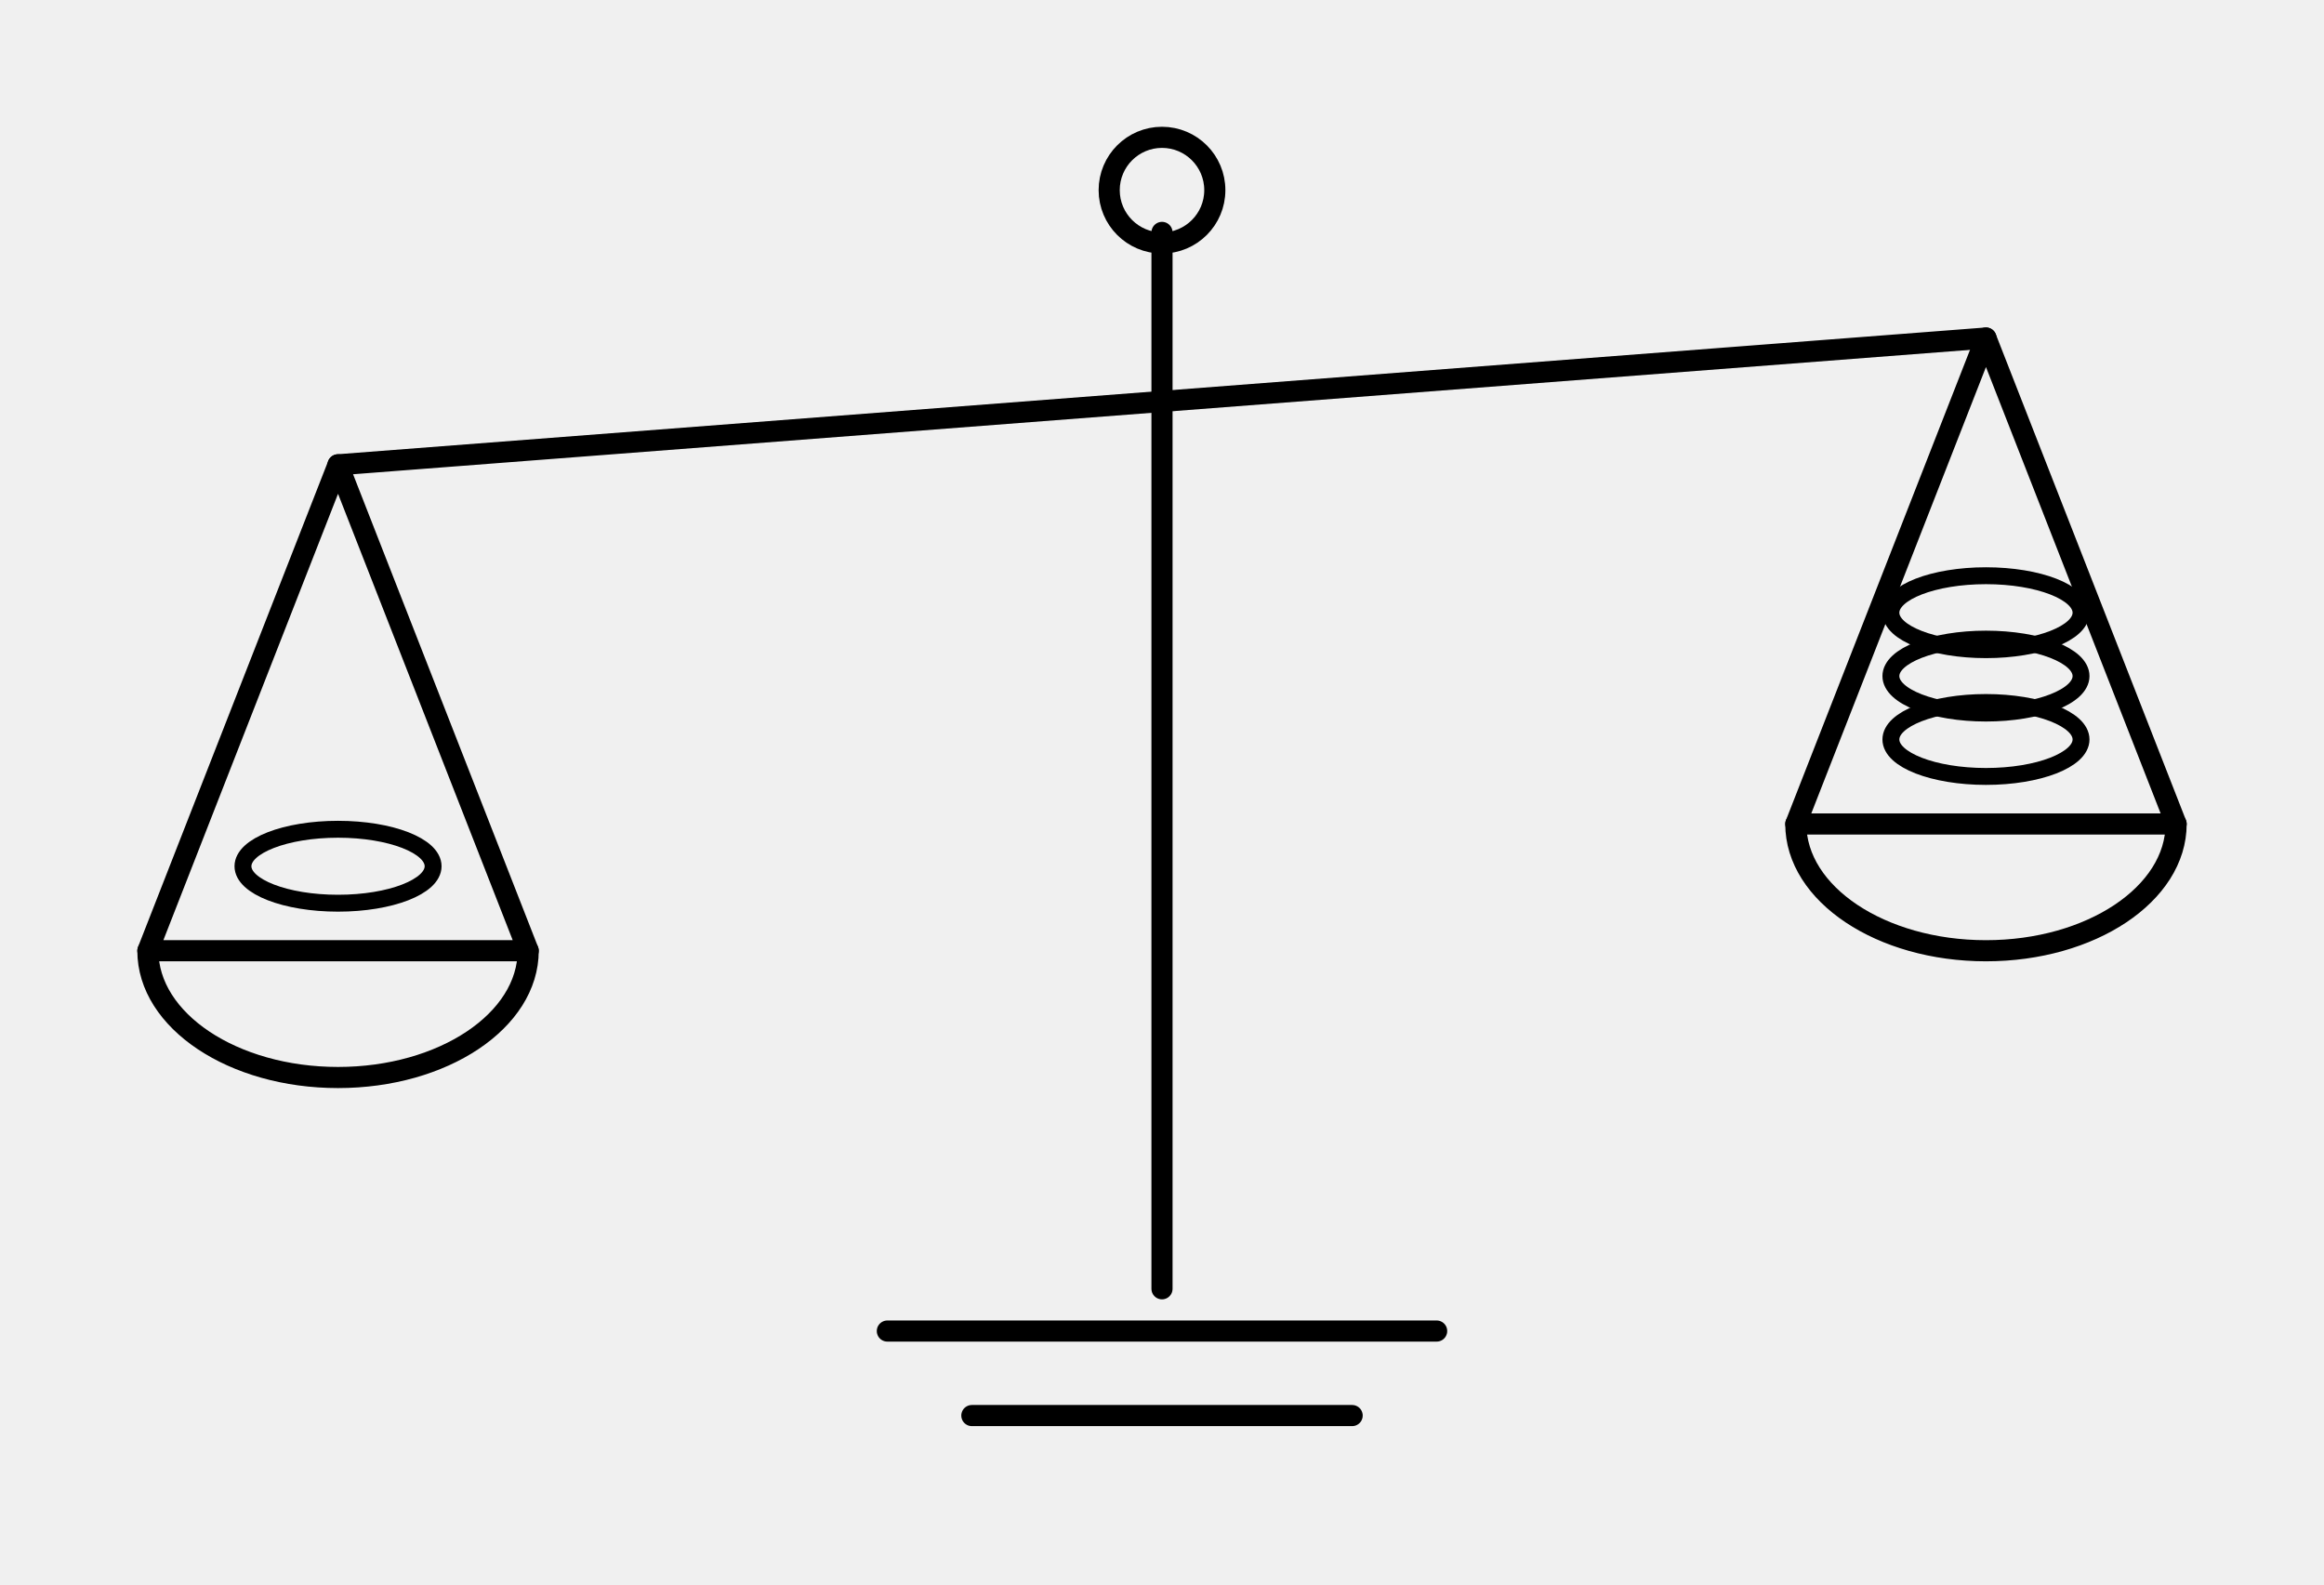
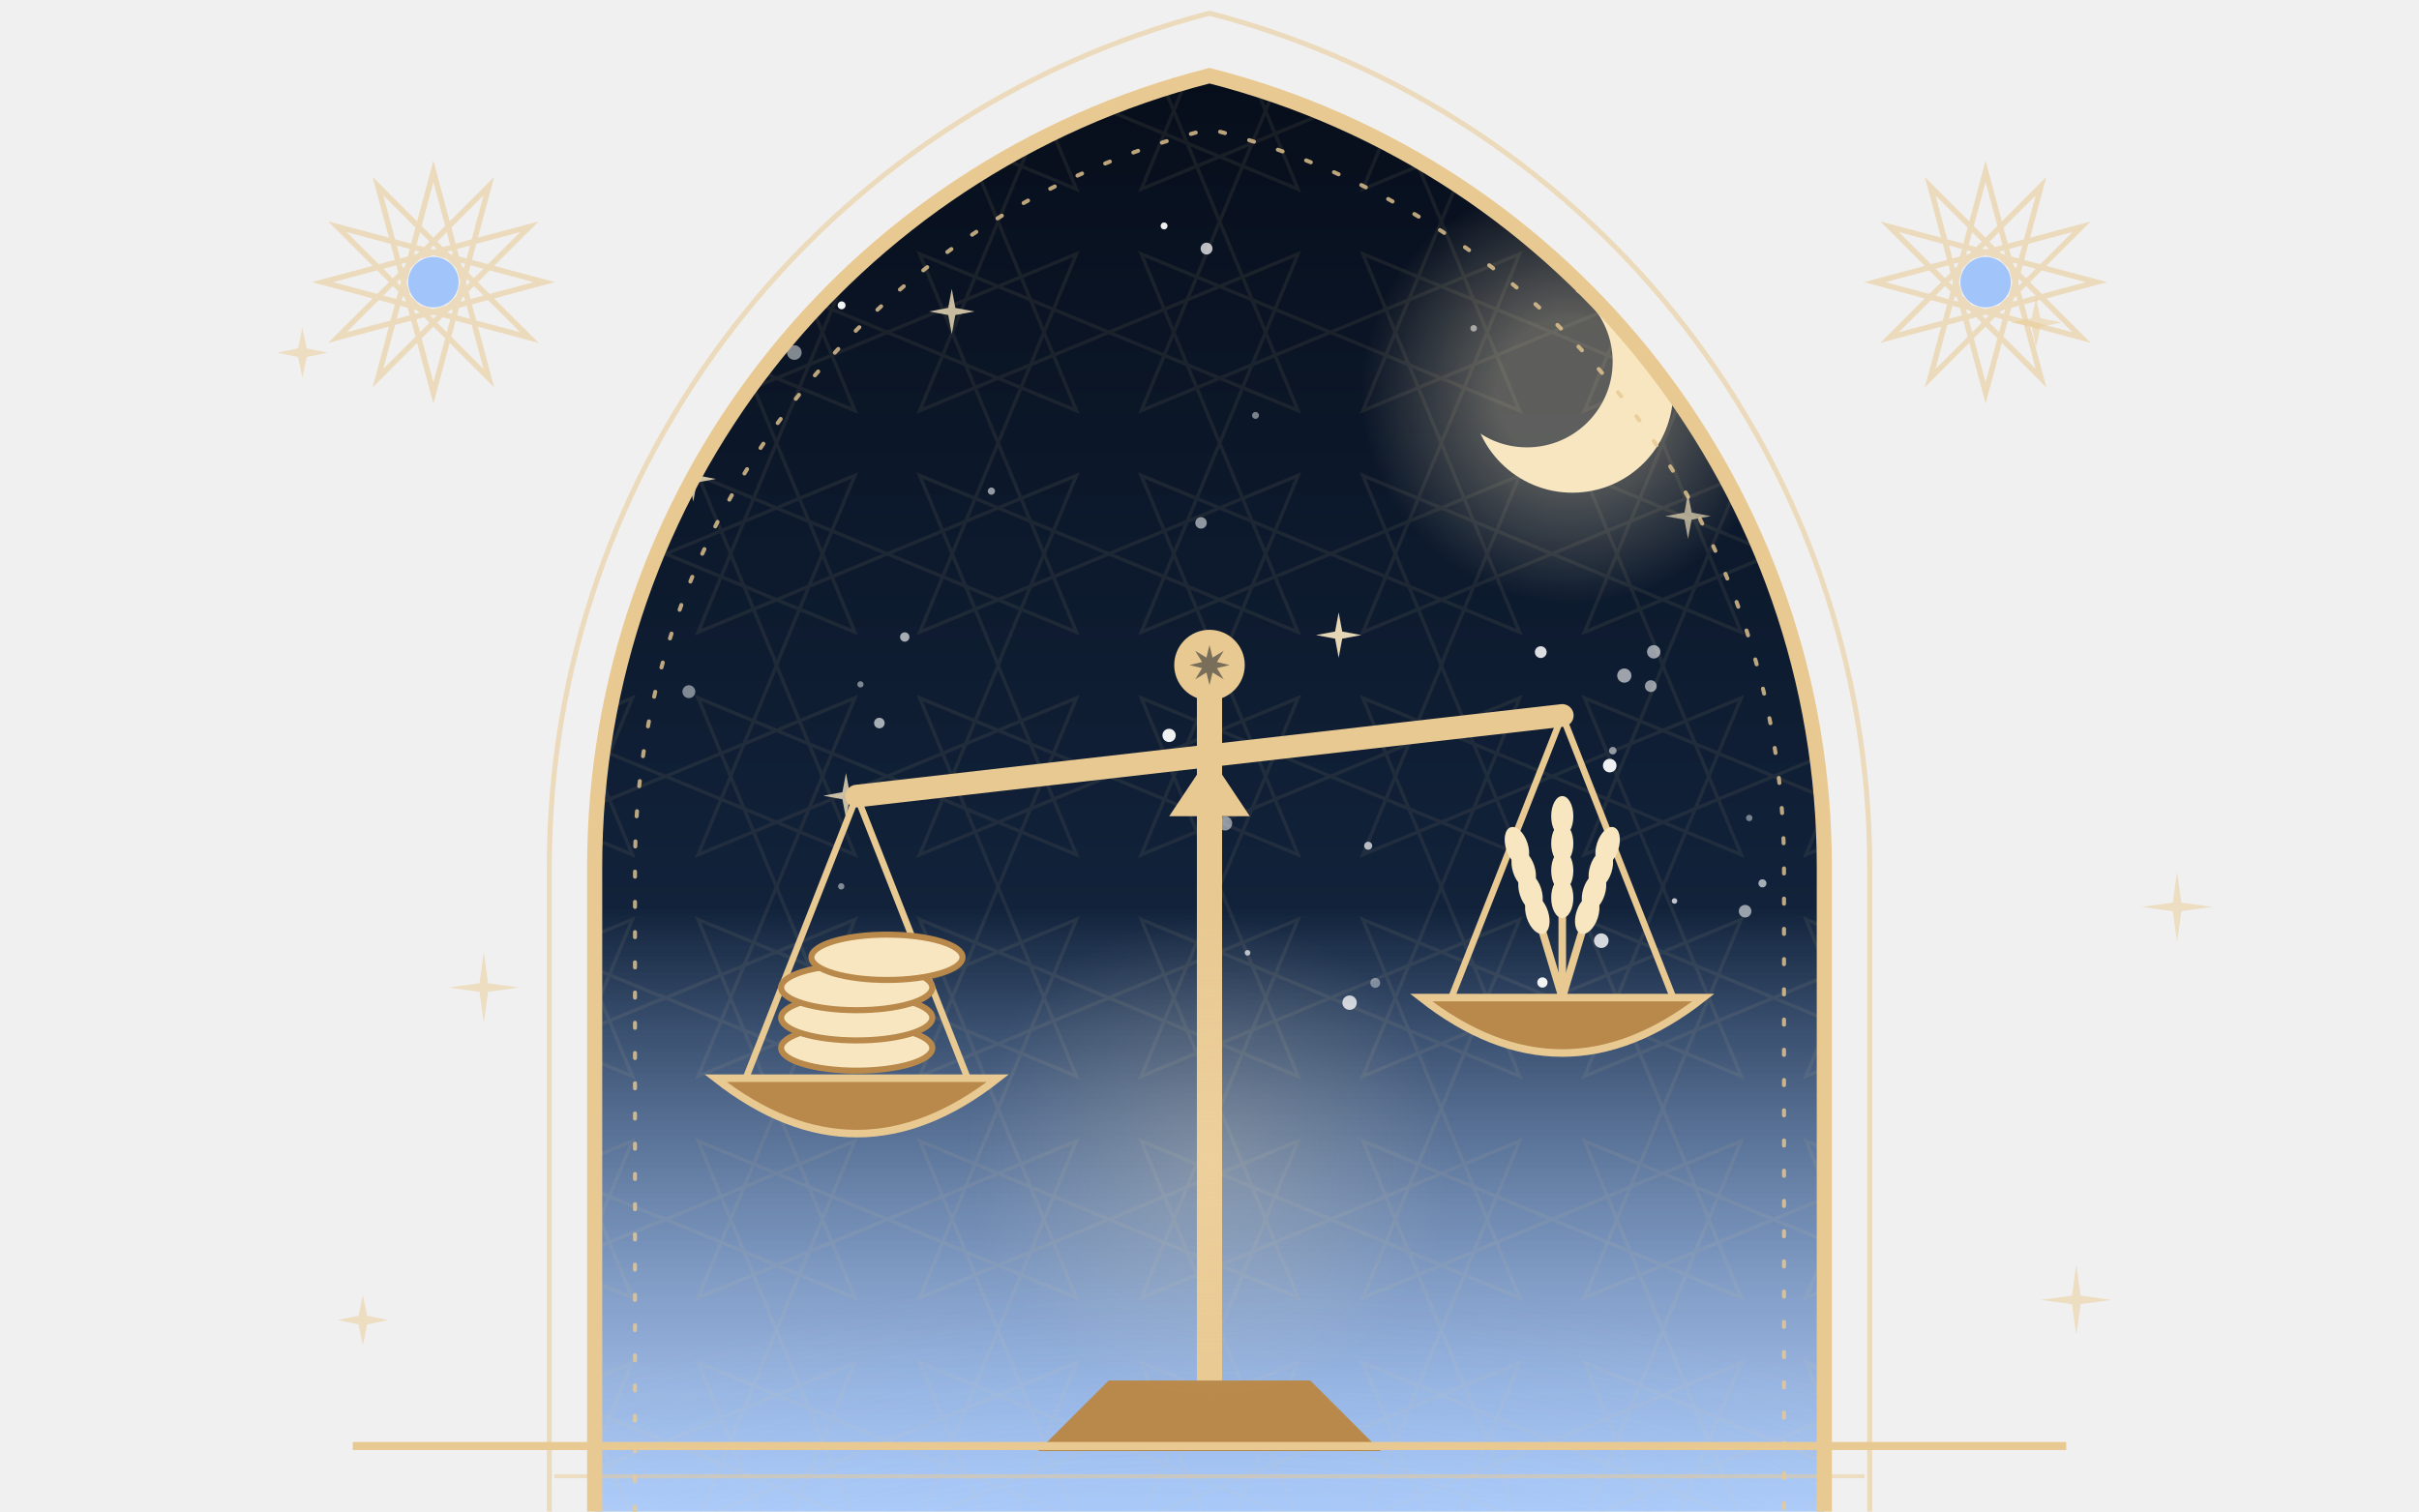
- <svg xmlns="http://www.w3.org/2000/svg" viewBox="0 0 220 150" fill="none" stroke="currentColor" stroke-width="2" stroke-linecap="round" stroke-linejoin="round" aria-hidden="true">
-   <path d="M110 22v100M84 126h52M92 134h36" />
-   <circle cx="110" cy="18" r="5" />
-   <path d="M32 44l156-12" />
-   <path d="M32 44l-18 46M32 44l18 46M14 90h36" />
-   <path d="M188 32l-18 46M188 32l18 46M170 78h36" />
-   <path d="M14 90a18 12 0 0 0 36 0M170 78a18 12 0 0 0 36 0" />
-   <g stroke-width="1.6">
-     <ellipse cx="32" cy="82" rx="9" ry="3.5" />
-     <ellipse cx="188" cy="70" rx="9" ry="3.5" />
-     <ellipse cx="188" cy="64" rx="9" ry="3.5" />
-     <ellipse cx="188" cy="58" rx="9" ry="3.5" />
+ <svg xmlns="http://www.w3.org/2000/svg" viewBox="0 0 480 300" aria-hidden="true">
+   <defs>
+     <linearGradient id="sky" x1="0" y1="0" x2="0" y2="1">
+       <stop offset="0" stop-color="#060c18" />
+       <stop offset=".6" stop-color="#11223a" />
+       <stop offset="1" stop-color="#7fb2ff" stop-opacity=".55" />
+     </linearGradient>
+     <radialGradient id="glow" cx=".5" cy=".85" r=".55">
+       <stop offset="0" stop-color="#7fb2ff" stop-opacity=".5" />
+       <stop offset="1" stop-color="#7fb2ff" stop-opacity="0" />
+     </radialGradient>
+     <radialGradient id="glowSoft">
+       <stop offset="0" stop-color="#f7e6c0" stop-opacity=".22" />
+       <stop offset="1" stop-color="#f7e6c0" stop-opacity="0" />
+     </radialGradient>
+     <radialGradient id="lightGlow">
+       <stop offset="0" stop-color="#f7e6c0" stop-opacity=".55" />
+       <stop offset=".45" stop-color="#e9c992" stop-opacity=".18" />
+       <stop offset="1" stop-color="#e9c992" stop-opacity="0" />
+     </radialGradient>
+     <radialGradient id="lamp" cx=".5" cy=".55" r=".6">
+       <stop offset="0" stop-color="#fffbea" />
+       <stop offset=".5" stop-color="#f7e6c0" />
+       <stop offset="1" stop-color="#e9c992" stop-opacity=".6" />
+     </radialGradient>
+     <radialGradient id="moonHalo">
+       <stop offset=".35" stop-color="#f7e6c0" stop-opacity=".35" />
+       <stop offset="1" stop-color="#f7e6c0" stop-opacity="0" />
+     </radialGradient>
+     <pattern id="lat" width="44" height="44" patternUnits="userSpaceOnUse">
+       <path d="M22 0L37.56 37.56L0 22L37.56 6.44L22 44L6.44 6.44L44 22L6.44 37.56Z" fill="none" stroke="#e9c992" stroke-width=".7" />
+     </pattern>
+     <clipPath id="win">
+       <path d="M118 300L118 172A162 162 0 0 1 240 15.02A162 162 0 0 1 362 172L362 300Z" />
+     </clipPath>
+     <mask id="cres">
+       <rect width="480" height="300" fill="#fff" />
+       <circle cx="303" cy="71.79" r="17" fill="#000" />
+     </mask>
+   </defs>
+   <style>.g{stroke:#e9c992;stroke-width:2;stroke-linejoin:round}.t{fill:none;stroke:#e9c992;stroke-width:1.2}.gf{fill:#e9c992}.hl{fill:none;stroke:#7fb2ff;stroke-width:1.8;stroke-linecap:round;opacity:.85}</style>
+   <path d="M60 65L60.85 69.15L65 70L60.85 70.85L60 75L59.15 70.85L55 70L59.15 69.15Z" fill="#e9c992" opacity=".5" />
+   <path d="M96 189L96.85 195.15L103 196L96.85 196.85L96 203L95.15 196.85L89 196L95.15 195.15Z" fill="#e9c992" opacity=".5" />
+   <path d="M404 59L404.85 63.15L409 64L404.85 64.85L404 69L403.15 64.85L399 64L403.15 63.15Z" fill="#e9c992" opacity=".5" />
+   <path d="M432 173L432.85 179.15L439 180L432.85 180.85L432 187L431.15 180.85L425 180L431.15 179.15Z" fill="#e9c992" opacity=".5" />
+   <path d="M72 257L72.85 261.15L77 262L72.85 262.85L72 267L71.15 262.85L67 262L71.15 261.15Z" fill="#e9c992" opacity=".5" />
+   <path d="M412 251L412.85 257.15L419 258L412.85 258.85L412 265L411.15 258.85L405 258L411.15 257.15Z" fill="#e9c992" opacity=".5" />
+   <path d="M86 34L97 75.05L66.95 45L108 56L66.95 67L97 36.95L86 78L75 36.95L105.05 67L64 56L105.05 45L75 75.05Z" fill="none" stroke="#e9c992" stroke-width="1.1" opacity=".55" />
+   <circle cx="86" cy="56" r="5" fill="#7fb2ff" opacity=".7" />
+   <path d="M394 34L405 75.05L374.95 45L416 56L374.95 67L405 36.95L394 78L383 36.95L413.05 67L372 56L413.05 45L383 75.05Z" fill="none" stroke="#e9c992" stroke-width="1.1" opacity=".55" />
+   <circle cx="394" cy="56" r="5" fill="#7fb2ff" opacity=".7" />
+   <g clip-path="url(#win)">
+     <rect width="480" height="300" fill="url(#sky)" />
+     <rect width="480" height="300" fill="url(#lat)" opacity=".08" />
+     <circle cx="249.13" cy="82.45" r="0.69" fill="#fff" opacity="0.46" />
+     <circle cx="347.1" cy="162.35" r="0.64" fill="#fff" opacity="0.44" />
+     <circle cx="305.73" cy="129.43" r="1.17" fill="#fff" opacity="0.85" />
+     <circle cx="327.57" cy="136.18" r="1.17" fill="#fff" opacity="0.56" />
+     <circle cx="167" cy="60.6" r="0.78" fill="#fff" opacity="0.95" />
+     <path d="M137.56 90.56L138.27 94.35L142.06 95.06L138.27 95.77L137.56 99.56L136.85 95.77L133.06 95.06L136.85 94.35Z" fill="#f7e6c0" opacity="0.81" />
+     <circle cx="349.94" cy="107.18" r="0.89" fill="#fff" opacity="0.94" />
+     <circle cx="335.82" cy="78.3" r="1.16" fill="#fff" opacity="0.82" />
+     <circle cx="272.89" cy="195.08" r="0.98" fill="#fff" opacity="0.41" />
+     <path d="M265.63 121.55L266.34 125.34L270.13 126.05L266.34 126.76L265.63 130.55L264.92 126.76L261.13 126.05L264.92 125.34Z" fill="#f7e6c0" opacity="0.92" />
+     <path d="M167.87 153.43L168.58 157.22L172.37 157.93L168.58 158.64L167.87 162.43L167.16 158.64L163.37 157.93L167.16 157.22Z" fill="#f7e6c0" opacity="0.79" />
+     <circle cx="346.78" cy="86.64" r="0.7" fill="#fff" opacity="0.79" />
+     <circle cx="320.02" cy="148.99" r="0.75" fill="#fff" opacity="0.53" />
+     <circle cx="292.42" cy="65.16" r="0.65" fill="#fff" opacity="0.54" />
+     <circle cx="267.8" cy="199.01" r="1.43" fill="#fff" opacity="0.77" />
+     <path d="M188.86 57.32L189.57 61.11L193.36 61.82L189.57 62.53L188.86 66.32L188.15 62.53L184.36 61.82L188.15 61.11Z" fill="#f7e6c0" opacity="0.79" />
+     <circle cx="238.32" cy="103.78" r="1.14" fill="#fff" opacity="0.55" />
+     <circle cx="231.98" cy="145.96" r="1.32" fill="#fff" opacity="0.93" />
+     <circle cx="134.15" cy="83.9" r="1.18" fill="#fff" opacity="0.44" />
+     <circle cx="306.06" cy="195" r="1.02" fill="#fff" opacity="0.94" />
+     <circle cx="351.55" cy="86.28" r="1.06" fill="#fff" opacity="0.66" />
+     <circle cx="196.72" cy="97.48" r="0.72" fill="#fff" opacity="0.56" />
+     <circle cx="319.42" cy="151.95" r="1.35" fill="#fff" opacity="0.93" />
+     <circle cx="346.28" cy="180.85" r="1.25" fill="#fff" opacity="0.57" />
+     <circle cx="328.15" cy="129.37" r="1.33" fill="#fff" opacity="0.58" />
+     <circle cx="271.49" cy="167.87" r="0.8" fill="#fff" opacity="0.69" />
+     <circle cx="157.62" cy="69.97" r="1.45" fill="#fff" opacity="0.49" />
+     <circle cx="283.55" cy="30.04" r="1.13" fill="#fff" opacity="0.95" />
+     <circle cx="349.72" cy="175.32" r="0.8" fill="#fff" opacity="0.63" />
+     <circle cx="136.69" cy="137.28" r="1.28" fill="#fff" opacity="0.48" />
+     <circle cx="174.49" cy="143.51" r="1.05" fill="#fff" opacity="0.64" />
+     <circle cx="322.31" cy="134.09" r="1.41" fill="#fff" opacity="0.59" />
+     <circle cx="166.92" cy="175.92" r="0.63" fill="#fff" opacity="0.47" />
+     <circle cx="319.04" cy="170.72" r="0.82" fill="#fff" opacity="0.48" />
+     <circle cx="348.24" cy="97.31" r="0.72" fill="#fff" opacity="0.88" />
+     <circle cx="317.74" cy="186.7" r="1.45" fill="#fff" opacity="0.81" />
+     <path d="M133.04 76.39L133.75 80.18L137.54 80.89L133.75 81.6L133.04 85.39L132.33 81.6L128.54 80.89L132.33 80.18Z" fill="#f7e6c0" opacity="0.81" />
+     <path d="M334.95 97.94L335.66 101.73L339.45 102.44L335.66 103.15L334.95 106.94L334.24 103.15L330.45 102.44L334.24 101.73Z" fill="#f7e6c0" opacity="0.65" />
+     <circle cx="170.74" cy="135.83" r="0.62" fill="#fff" opacity="0.47" />
+     <circle cx="230.99" cy="44.84" r="0.69" fill="#fff" opacity="0.93" />
+     <circle cx="239.42" cy="49.34" r="1.18" fill="#fff" opacity="0.72" />
+     <circle cx="179.53" cy="126.43" r="0.93" fill="#fff" opacity="0.64" />
+     <circle cx="247.55" cy="189.11" r="0.56" fill="#fff" opacity="0.68" />
+     <circle cx="243.08" cy="163.42" r="1.42" fill="#fff" opacity="0.52" />
+     <path d="M239.33 145.2L240.04 148.99L243.83 149.7L240.04 150.41L239.33 154.2L238.62 150.41L234.83 149.7L238.62 148.99Z" fill="#f7e6c0" opacity="0.97" />
+     <circle cx="332.27" cy="178.82" r="0.55" fill="#fff" opacity="0.73" />
+     <circle cx="312" cy="77.79" r="42" fill="url(#moonHalo)" />
+     <circle cx="312" cy="77.79" r="20" fill="#f7e6c0" mask="url(#cres)" />
+     <ellipse cx="240" cy="300" rx="210" ry="120" fill="url(#glow)" />
  </g>
+   <path d="M118 300L118 172A162 162 0 0 1 240 15.02A162 162 0 0 1 362 172L362 300" fill="none" stroke="#e9c992" stroke-width="3" />
+   <path d="M109 300L109 172A175 175 0 0 1 240 2.62A175 175 0 0 1 371 172L371 300" fill="none" stroke="#e9c992" stroke-width="1" opacity=".55" />
+   <path d="M126 300L126 172A151 151 0 0 1 240 25.6A151 151 0 0 1 354 172L354 300" fill="none" stroke="#e9c992" stroke-width=".8" stroke-dasharray="1 5" stroke-linecap="round" opacity=".8" />
+   <path d="M206 288H274L260 274H220Z" fill="#b8894a" />
+   <path d="M240 274V138" stroke="#e9c992" stroke-width="5" />
+   <circle cx="240" cy="132" r="7" class="gf" />
+   <path d="M240 128L240.61 130.52L242.83 129.17L241.48 131.39L244 132L241.48 132.61L242.83 134.83L240.61 133.48L240 136L239.39 133.48L237.17 134.83L238.52 132.61L236 132L238.52 131.39L237.17 129.17L239.39 130.52Z" fill="#0a1322" opacity=".5" />
+   <path d="M170 158L310 142" stroke="#e9c992" stroke-width="4.5" stroke-linecap="round" />
+   <path d="M240 150L232 162H248Z" class="gf" />
+   <path d="M170 158L148 214M170 158L192 214M310 142L288 198M310 142L332 198" stroke="#e9c992" stroke-width="1.3" />
+   <path d="M142 214Q170 236 198 214Z" fill="#b8894a" stroke="#e9c992" stroke-width="1.5" />
+   <path d="M282 198Q310 220 338 198Z" fill="#b8894a" stroke="#e9c992" stroke-width="1.5" />
+   <ellipse cx="170" cy="208" rx="15" ry="4.5" fill="#f7e6c0" stroke="#b8894a" stroke-width="1.2" />
+   <ellipse cx="170" cy="202" rx="15" ry="4.5" fill="#f7e6c0" stroke="#b8894a" stroke-width="1.2" />
+   <ellipse cx="170" cy="196" rx="15" ry="4.5" fill="#f7e6c0" stroke="#b8894a" stroke-width="1.2" />
+   <ellipse cx="176" cy="190" rx="15" ry="4.5" fill="#f7e6c0" stroke="#b8894a" stroke-width="1.2" />
+   <path d="M310 198L301 168" stroke="#e9c992" stroke-width="1.5" />
+   <ellipse cx="305.05" cy="181.5" rx="2.2" ry="4" transform="rotate(-18 305.05 181.5)" fill="#f7e6c0" />
+   <ellipse cx="303.7" cy="177" rx="2.2" ry="4" transform="rotate(-18 303.7 177)" fill="#f7e6c0" />
+   <ellipse cx="302.35" cy="172.5" rx="2.2" ry="4" transform="rotate(-18 302.35 172.5)" fill="#f7e6c0" />
+   <ellipse cx="301" cy="168" rx="2.2" ry="4" transform="rotate(-18 301 168)" fill="#f7e6c0" />
+   <path d="M310 198L310 162" stroke="#e9c992" stroke-width="1.5" />
+   <ellipse cx="310" cy="178.2" rx="2.2" ry="4" transform="rotate(0 310 178.2)" fill="#f7e6c0" />
+   <ellipse cx="310" cy="172.8" rx="2.2" ry="4" transform="rotate(0 310 172.8)" fill="#f7e6c0" />
+   <ellipse cx="310" cy="167.4" rx="2.2" ry="4" transform="rotate(0 310 167.4)" fill="#f7e6c0" />
+   <ellipse cx="310" cy="162" rx="2.2" ry="4" transform="rotate(0 310 162)" fill="#f7e6c0" />
+   <path d="M310 198L319 168" stroke="#e9c992" stroke-width="1.5" />
+   <ellipse cx="314.95" cy="181.5" rx="2.2" ry="4" transform="rotate(18 314.95 181.5)" fill="#f7e6c0" />
+   <ellipse cx="316.3" cy="177" rx="2.2" ry="4" transform="rotate(18 316.3 177)" fill="#f7e6c0" />
+   <ellipse cx="317.65" cy="172.5" rx="2.2" ry="4" transform="rotate(18 317.65 172.5)" fill="#f7e6c0" />
+   <ellipse cx="319" cy="168" rx="2.2" ry="4" transform="rotate(18 319 168)" fill="#f7e6c0" />
+   <circle cx="240" cy="230" r="48" fill="url(#glowSoft)" />
+   <path d="M70 287H410" stroke="#e9c992" stroke-width="1.6" />
+   <path d="M110 293H370" stroke="#e9c992" stroke-width=".8" opacity=".5" />
</svg>
